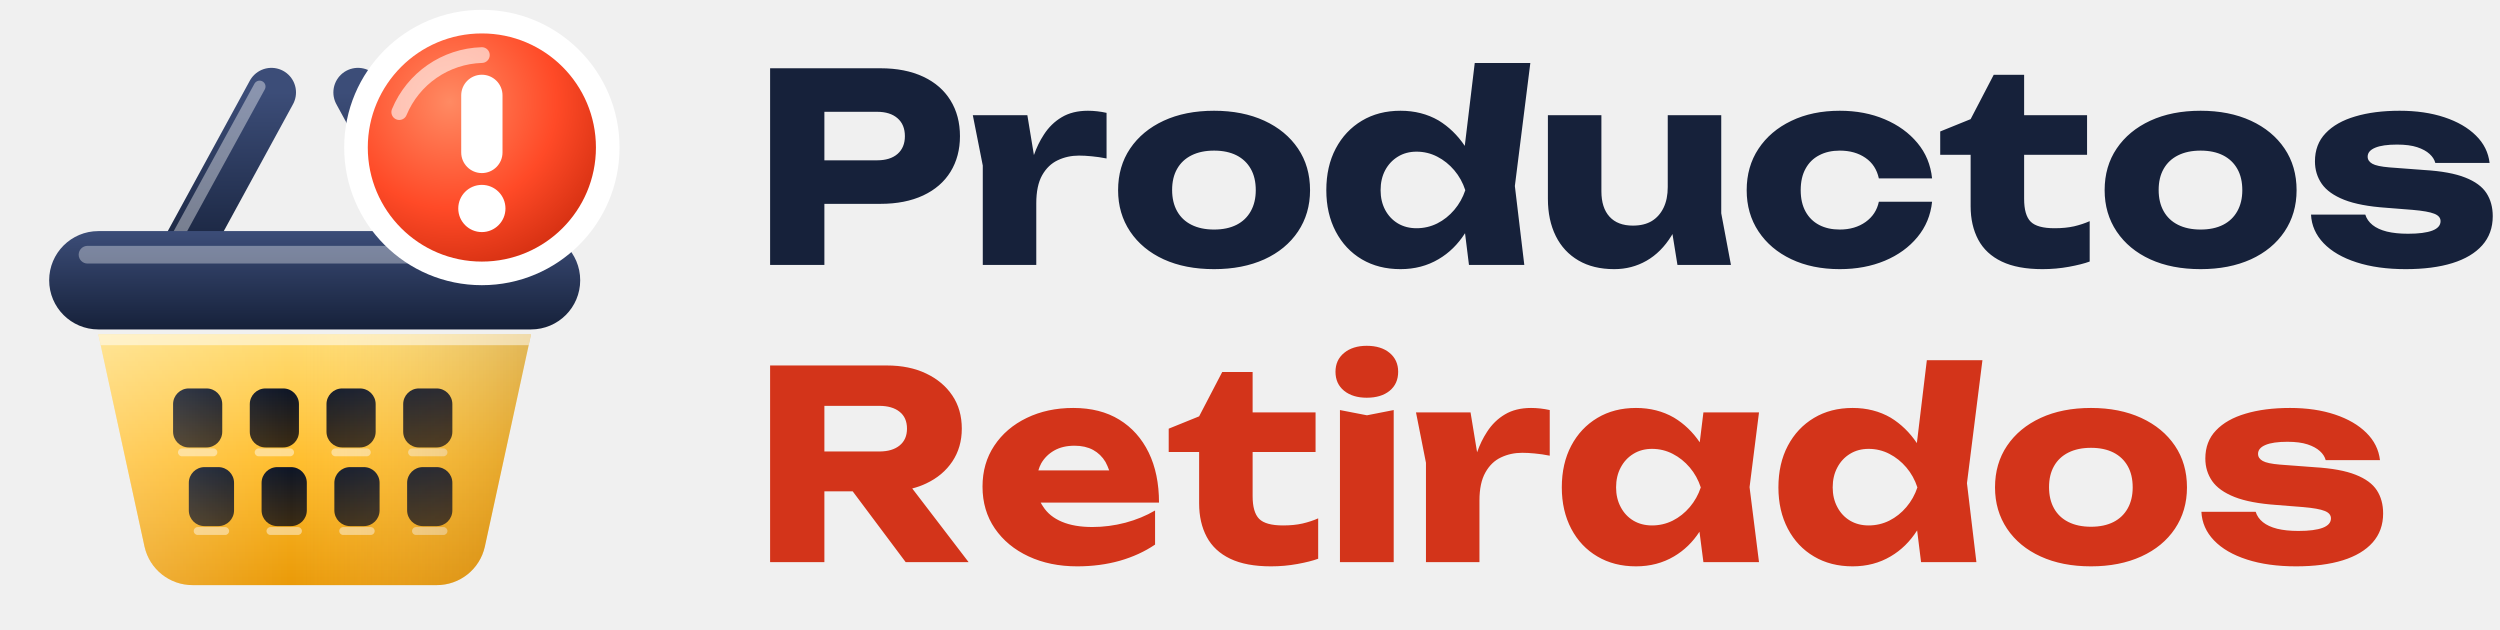
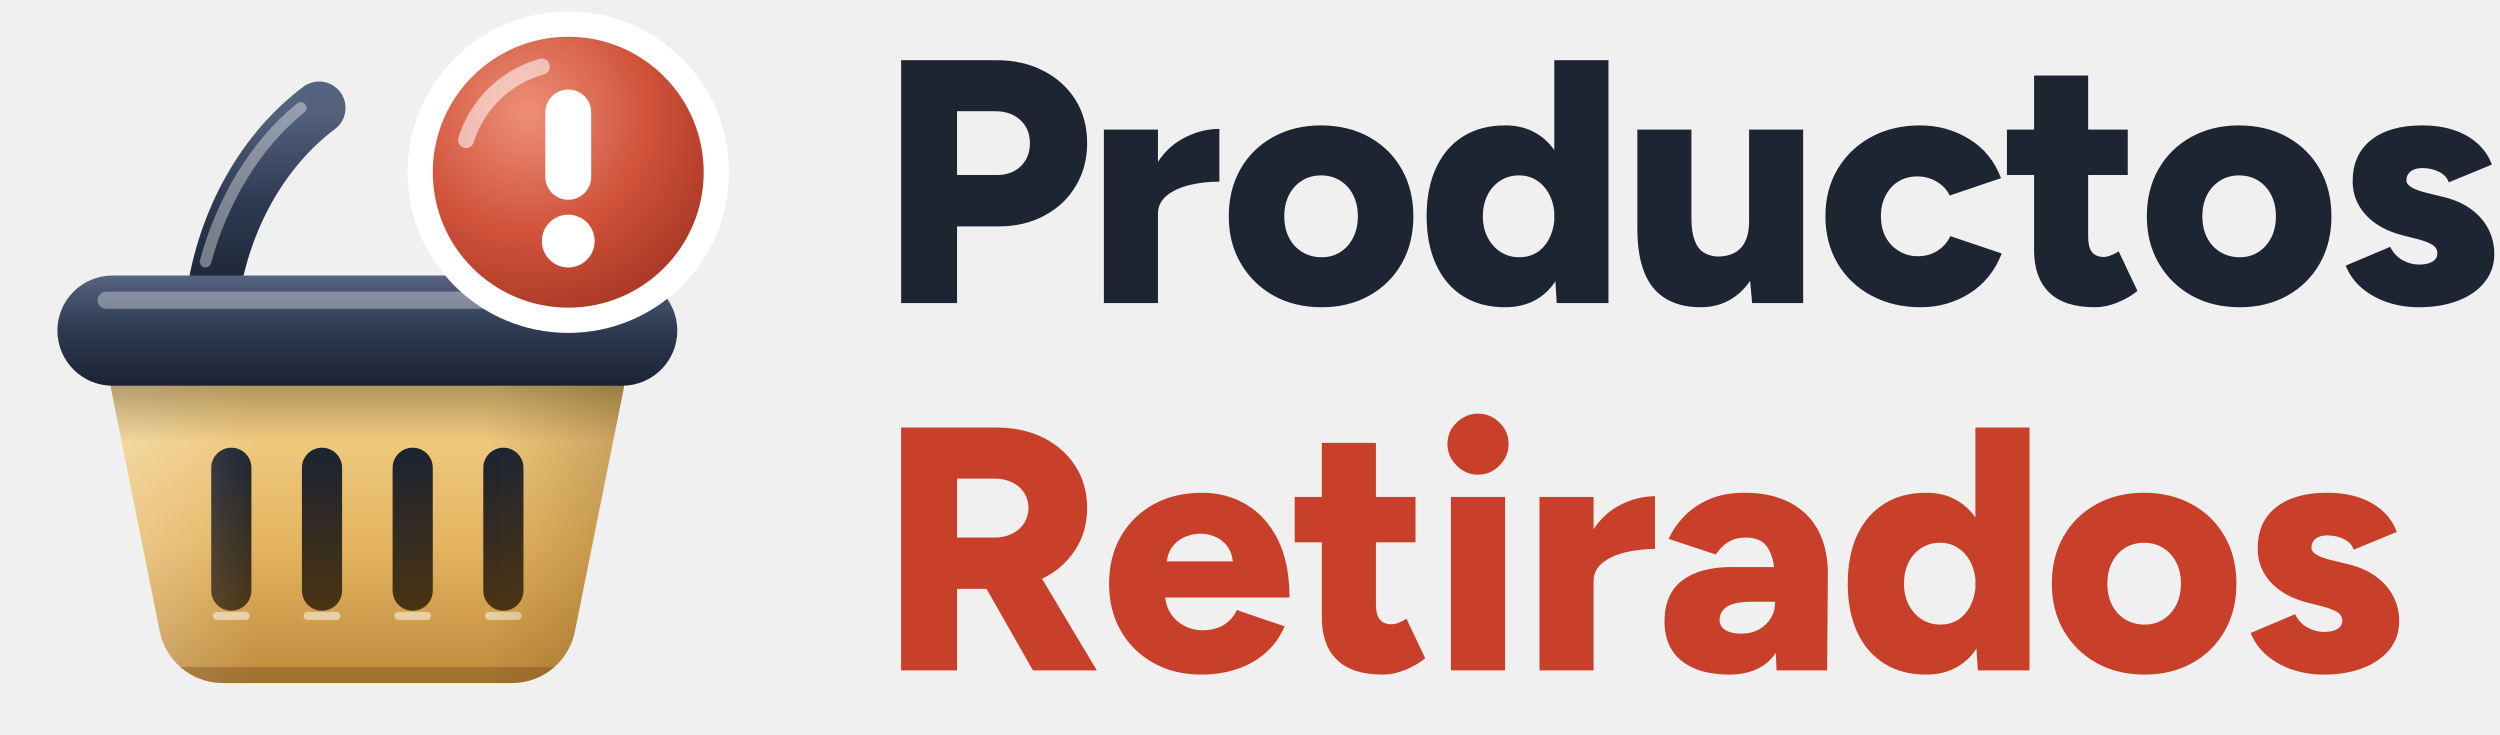
- <svg xmlns="http://www.w3.org/2000/svg" viewBox="0 0 286 72" role="img" aria-label="Productos Retirados">
+ <svg xmlns="http://www.w3.org/2000/svg" viewBox="0 0 245 72" role="img" aria-label="Productos Retirados">
  <g transform="scale(1.125)">
    <defs>
      <linearGradient id="ac" x1="0" y1="0" x2="0" y2="1">
-         <stop offset="0" stop-color="#ffdc73" />
-         <stop offset=".5" stop-color="#ffbe2e" />
-         <stop offset="1" stop-color="#ea9a08" />
+         <stop offset="0" stop-color="#f4d58f" />
+         <stop offset=".55" stop-color="#e4b45f" />
+         <stop offset="1" stop-color="#bd8a3c" />
      </linearGradient>
      <linearGradient id="al" x1="0" y1="0" x2="1" y2="0">
-         <stop offset="0" stop-color="#fff" stop-opacity=".28" />
-         <stop offset=".45" stop-color="#fff" stop-opacity="0" />
-         <stop offset="1" stop-color="#8a4a00" stop-opacity=".3" />
+         <stop offset="0" stop-color="#fff" stop-opacity=".32" />
+         <stop offset=".3" stop-color="#fff" stop-opacity="0" />
+         <stop offset=".72" stop-color="#6b4312" stop-opacity="0" />
+         <stop offset="1" stop-color="#6b4312" stop-opacity=".34" />
+       </linearGradient>
+       <linearGradient id="as" x1="0" y1="0" x2="0" y2="1">
+         <stop offset="0" stop-color="#4a2e08" stop-opacity=".42" />
+         <stop offset="1" stop-color="#4a2e08" stop-opacity="0" />
      </linearGradient>
      <linearGradient id="ab" x1="0" y1="0" x2="0" y2="1">
-         <stop offset="0" stop-color="#3c4d78" />
-         <stop offset="1" stop-color="#16213a" />
+         <stop offset="0" stop-color="#55637f" />
+         <stop offset=".5" stop-color="#2e3a52" />
+         <stop offset="1" stop-color="#1b2332" />
      </linearGradient>
-       <linearGradient id="ah" x1="0" y1="0" x2="0" y2="1">
-         <stop offset="0" stop-color="#0d1526" />
-         <stop offset="1" stop-color="#3a2a12" />
+       <linearGradient id="ar" x1="0" y1="0" x2="0" y2="1">
+         <stop offset="0" stop-color="#1b2332" />
+         <stop offset="1" stop-color="#4a3413" />
      </linearGradient>
-       <radialGradient id="aa" cx=".36" cy=".3" r=".85">
-         <stop offset="0" stop-color="#ff8a63" />
-         <stop offset=".55" stop-color="#ff4a27" />
-         <stop offset="1" stop-color="#c8280b" />
+       <radialGradient id="aa" cx=".35" cy=".28" r=".9">
+         <stop offset="0" stop-color="#ee8f77" />
+         <stop offset=".5" stop-color="#d0523a" />
+         <stop offset="1" stop-color="#9c2f1e" />
      </radialGradient>
      <clipPath id="ak">
-         <path d="M10 34h44l-4.7 21.6A5 5 0 0 1 44.4 59.5H19.6a5 5 0 0 1-4.9-3.9z" />
+         <path d="M9.5 33h45l-4.4 21.9A5.6 5.6 0 0 1 44.6 59.5H19.4a5.6 5.6 0 0 1-5.5-4.6z" />
      </clipPath>
    </defs>
-     <path d="M18 27 27.6 9.4M46 27 36.4 9.4" stroke="url(#ab)" stroke-width="5" stroke-linecap="round" fill="none" />
-     <path d="M17.2 25.6 26.4 8.8" stroke="#fff" stroke-opacity=".4" stroke-width="1.2" stroke-linecap="round" fill="none" />
-     <path d="M10 34h44l-4.7 21.6A5 5 0 0 1 44.4 59.5H19.6a5 5 0 0 1-4.9-3.9z" fill="url(#ac)" />
+     <path d="M18.5 26C19.5 19 23 13 27.8 9.4M45.5 26C44.6 21.5 43 17.6 40.8 14.2" stroke="url(#ab)" stroke-width="4.6" stroke-linecap="round" fill="none" />
+     <path d="M17.9 22.8C19.3 17.6 22.2 12.6 26.2 9.4" stroke="#fff" stroke-opacity=".38" stroke-width="1" stroke-linecap="round" fill="none" />
+     <path d="M9.5 33h45l-4.4 21.9A5.6 5.6 0 0 1 44.6 59.5H19.4a5.6 5.6 0 0 1-5.5-4.6z" fill="url(#ac)" />
    <g clip-path="url(#ak)">
-       <rect x="17.6" y="39.5" width="5" height="6" rx="1.6" fill="url(#ah)" />
-       <rect x="18.1" y="45.6" width="4" height=".8" rx=".4" fill="#fff" opacity=".45" />
-       <rect x="25.4" y="39.5" width="5" height="6" rx="1.6" fill="url(#ah)" />
-       <rect x="25.9" y="45.6" width="4" height=".8" rx=".4" fill="#fff" opacity=".45" />
-       <rect x="33.2" y="39.5" width="5" height="6" rx="1.6" fill="url(#ah)" />
-       <rect x="33.7" y="45.6" width="4" height=".8" rx=".4" fill="#fff" opacity=".45" />
-       <rect x="41" y="39.5" width="5" height="6" rx="1.6" fill="url(#ah)" />
-       <rect x="41.5" y="45.6" width="4" height=".8" rx=".4" fill="#fff" opacity=".45" />
-       <rect x="19.2" y="47.5" width="4.6" height="6" rx="1.6" fill="url(#ah)" />
-       <rect x="19.7" y="53.6" width="3.6" height=".8" rx=".4" fill="#fff" opacity=".45" />
-       <rect x="26.6" y="47.5" width="4.6" height="6" rx="1.6" fill="url(#ah)" />
-       <rect x="27.1" y="53.6" width="3.6" height=".8" rx=".4" fill="#fff" opacity=".45" />
-       <rect x="34" y="47.5" width="4.6" height="6" rx="1.6" fill="url(#ah)" />
-       <rect x="34.5" y="53.6" width="3.6" height=".8" rx=".4" fill="#fff" opacity=".45" />
-       <rect x="41.4" y="47.5" width="4.6" height="6" rx="1.6" fill="url(#ah)" />
-       <rect x="41.9" y="53.6" width="3.6" height=".8" rx=".4" fill="#fff" opacity=".45" />
-       <rect x="8" y="33" width="48" height="28" fill="url(#al)" />
-       <rect x="8" y="33.5" width="48" height="1.6" fill="#fff" opacity=".5" />
+       <rect x="18.4" y="39" width="3.5" height="14.2" rx="1.75" fill="url(#ar)" />
+       <path d="M18.9 53.65h2.5" stroke="#fff" stroke-opacity=".5" stroke-width=".7" stroke-linecap="round" />
+       <rect x="26.3" y="39" width="3.5" height="14.2" rx="1.75" fill="url(#ar)" />
+       <path d="M26.8 53.65h2.5" stroke="#fff" stroke-opacity=".5" stroke-width=".7" stroke-linecap="round" />
+       <rect x="34.2" y="39" width="3.5" height="14.2" rx="1.75" fill="url(#ar)" />
+       <path d="M34.7 53.65h2.5" stroke="#fff" stroke-opacity=".5" stroke-width=".7" stroke-linecap="round" />
+       <rect x="42.1" y="39" width="3.5" height="14.2" rx="1.75" fill="url(#ar)" />
+       <path d="M42.6 53.65h2.5" stroke="#fff" stroke-opacity=".5" stroke-width=".7" stroke-linecap="round" />
+       <rect x="8" y="33" width="48" height="27" fill="url(#al)" />
+       <rect x="8" y="33" width="48" height="5.5" fill="url(#as)" />
+       <path d="M12 58.8h40" stroke="#6b4312" stroke-opacity=".35" stroke-width="1.4" />
    </g>
-     <rect x="5" y="23.5" width="54" height="10" rx="5" fill="url(#ab)" />
-     <rect x="8" y="25" width="48" height="1.8" rx=".9" fill="#fff" opacity=".35" />
-     <circle cx="49" cy="15" r="14" fill="#fff" />
-     <circle cx="49" cy="15" r="11.6" fill="url(#aa)" />
-     <path d="M40.6 11.4a9.4 9.4 0 0 1 8.4-5.8" stroke="#fff" stroke-opacity=".6" stroke-width="1.6" stroke-linecap="round" fill="none" />
-     <rect x="46.9" y="7.6" width="4.2" height="10" rx="2.1" fill="#fff" />
-     <circle cx="49" cy="21.2" r="2.4" fill="#fff" />
+     <rect x="5" y="24" width="54" height="9.6" rx="4.8" fill="url(#ab)" />
+     <rect x="8.5" y="25.4" width="47" height="1.5" rx=".75" fill="#fff" opacity=".34" />
+     <circle cx="49.5" cy="15" r="14" fill="#fff" />
+     <circle cx="49.5" cy="15" r="11.8" fill="url(#aa)" />
+     <path d="M40.6 12.2a9.6 9.6 0 0 1 6.6-6.4" stroke="#fff" stroke-opacity=".55" stroke-width="1.4" stroke-linecap="round" fill="none" />
+     <rect x="47.5" y="7.8" width="4" height="9.6" rx="2" fill="#fff" />
+     <circle cx="49.5" cy="21" r="2.3" fill="#fff" />
  </g>
-   <g transform="translate(86 30.31)">
-     <path d="M2.1 -22.5L14.73 -22.5Q17.55 -22.5 19.61 -21.54Q21.66 -20.58 22.74 -18.82Q23.82 -17.07 23.82 -14.73L23.82 -14.73Q23.82 -12.42 22.74 -10.66Q21.66 -8.91 19.61 -7.95Q17.55 -6.99 14.73 -6.99L14.73 -6.99L8.31 -6.99L8.31 0L2.1 0L2.1 -22.5ZM8.31 -17.52L8.31 -11.97L14.34 -11.97Q15.84 -11.97 16.68 -12.7Q17.52 -13.44 17.52 -14.73L17.52 -14.73Q17.52 -16.05 16.68 -16.78Q15.84 -17.52 14.34 -17.52L14.34 -17.52L8.31 -17.52ZM26.43 -11.37L25.29 -17.13L31.53 -17.13L32.28 -12.57Q32.73 -13.86 33.42 -14.91L33.42 -14.91Q34.23 -16.17 35.46 -16.9Q36.69 -17.64 38.46 -17.64L38.46 -17.64Q38.97 -17.64 39.51 -17.58Q40.05 -17.52 40.59 -17.4L40.59 -17.4L40.59 -12.18Q39.69 -12.36 38.89 -12.43Q38.1 -12.51 37.44 -12.51L37.44 -12.51Q36.12 -12.51 35.01 -11.98Q33.9 -11.46 33.22 -10.26Q32.55 -9.06 32.55 -7.05L32.55 -7.05L32.55 0L26.43 0L26.43 -11.37ZM52.89 0.48L52.89 0.48Q49.59 0.48 47.13 -0.64Q44.67 -1.77 43.29 -3.82Q41.91 -5.88 41.91 -8.55L41.91 -8.55Q41.91 -11.28 43.29 -13.32Q44.67 -15.36 47.13 -16.5Q49.59 -17.64 52.89 -17.64L52.89 -17.64Q56.16 -17.64 58.64 -16.5Q61.11 -15.36 62.49 -13.32Q63.87 -11.28 63.87 -8.55L63.87 -8.55Q63.87 -5.88 62.49 -3.82Q61.11 -1.77 58.64 -0.64Q56.16 0.48 52.89 0.48ZM52.89 -4.05L52.89 -4.05Q54.39 -4.05 55.46 -4.59Q56.52 -5.13 57.09 -6.15Q57.66 -7.17 57.66 -8.55L57.66 -8.55Q57.66 -9.99 57.09 -10.99Q56.52 -12 55.46 -12.54Q54.39 -13.08 52.89 -13.08L52.89 -13.08Q51.39 -13.08 50.31 -12.54Q49.23 -12 48.66 -10.99Q48.09 -9.99 48.09 -8.58L48.09 -8.58Q48.09 -7.17 48.66 -6.15Q49.23 -5.13 50.31 -4.59Q51.39 -4.05 52.89 -4.05ZM88.38 0L82.05 0L81.6 -3.63Q80.37 -1.71 78.57 -0.66L78.57 -0.66Q76.65 0.48 74.22 0.48L74.22 0.48Q71.7 0.48 69.8 -0.64Q67.89 -1.77 66.81 -3.82Q65.73 -5.88 65.73 -8.55L65.73 -8.55Q65.73 -11.28 66.81 -13.32Q67.89 -15.36 69.8 -16.5Q71.7 -17.64 74.22 -17.64L74.22 -17.64Q76.65 -17.64 78.57 -16.53L78.57 -16.53Q80.34 -15.45 81.57 -13.62L81.57 -13.62L82.71 -23.1L89.07 -23.1L87.3 -9.03L88.38 0ZM71.94 -8.55L71.94 -8.55Q71.94 -7.29 72.46 -6.3Q72.99 -5.31 73.92 -4.75Q74.85 -4.2 76.05 -4.2L76.05 -4.2Q77.31 -4.2 78.42 -4.75Q79.53 -5.31 80.37 -6.3Q81.21 -7.29 81.63 -8.55L81.63 -8.55Q81.21 -9.84 80.37 -10.83Q79.53 -11.82 78.42 -12.39Q77.31 -12.96 76.05 -12.96L76.05 -12.96Q74.85 -12.96 73.92 -12.39Q72.99 -11.82 72.46 -10.83Q71.94 -9.84 71.94 -8.55ZM98.67 0.48L98.67 0.48Q96.27 0.48 94.58 -0.51Q92.88 -1.5 91.98 -3.31Q91.08 -5.13 91.08 -7.56L91.08 -7.56L91.08 -17.13L97.2 -17.13L97.2 -8.43Q97.2 -6.54 98.13 -5.52Q99.06 -4.5 100.8 -4.5L100.8 -4.5Q102.09 -4.5 102.96 -5.02Q103.83 -5.55 104.31 -6.54Q104.79 -7.53 104.79 -8.91L104.79 -8.91L104.79 -17.13L110.91 -17.13L110.91 -5.91L112.02 0L105.9 0L105.33 -3.54Q105.27 -3.42 105.21 -3.33L105.21 -3.33Q104.04 -1.44 102.36 -0.48Q100.68 0.48 98.67 0.48ZM128.94 -7.23L135.03 -7.23Q134.79 -4.92 133.35 -3.18Q131.91 -1.44 129.62 -0.48Q127.32 0.48 124.47 0.48L124.47 0.48Q121.32 0.48 118.92 -0.66Q116.52 -1.8 115.17 -3.84Q113.82 -5.88 113.82 -8.55L113.82 -8.55Q113.82 -11.25 115.17 -13.29Q116.52 -15.33 118.92 -16.48Q121.32 -17.64 124.47 -17.64L124.47 -17.64Q127.32 -17.64 129.62 -16.66Q131.91 -15.69 133.35 -13.96Q134.79 -12.24 135.03 -9.9L135.03 -9.9L128.94 -9.9Q128.61 -11.43 127.41 -12.25Q126.21 -13.08 124.47 -13.08L124.47 -13.08Q123.12 -13.08 122.12 -12.55Q121.11 -12.03 120.56 -11.02Q120 -10.02 120 -8.55L120 -8.55Q120 -7.11 120.56 -6.1Q121.11 -5.1 122.12 -4.57Q123.12 -4.05 124.47 -4.05L124.47 -4.05Q126.21 -4.05 127.43 -4.92Q128.64 -5.79 128.94 -7.23L128.94 -7.23ZM139.44 -12.6L135.96 -12.6L135.96 -15.27L139.44 -16.68L142.08 -21.75L145.56 -21.75L145.56 -17.13L152.76 -17.13L152.76 -12.6L145.56 -12.6L145.56 -7.56Q145.56 -5.7 146.31 -4.95Q147.06 -4.2 149.04 -4.2L149.04 -4.2Q150.3 -4.2 151.28 -4.42Q152.25 -4.65 153.06 -5.01L153.06 -5.01L153.06 -0.39Q152.16 -0.06 150.69 0.21Q149.22 0.48 147.66 0.48L147.66 0.48Q144.81 0.48 143 -0.39Q141.18 -1.26 140.31 -2.89Q139.44 -4.53 139.44 -6.72L139.44 -6.72L139.44 -12.6ZM165.75 0.48L165.75 0.48Q162.45 0.48 159.99 -0.64Q157.53 -1.77 156.15 -3.82Q154.77 -5.88 154.77 -8.55L154.77 -8.55Q154.77 -11.28 156.15 -13.32Q157.53 -15.36 159.99 -16.5Q162.45 -17.64 165.75 -17.64L165.75 -17.64Q169.02 -17.64 171.5 -16.5Q173.97 -15.36 175.35 -13.32Q176.73 -11.28 176.73 -8.55L176.73 -8.55Q176.73 -5.88 175.35 -3.82Q173.97 -1.77 171.5 -0.64Q169.02 0.48 165.75 0.48ZM165.75 -4.05L165.75 -4.05Q167.25 -4.05 168.32 -4.59Q169.38 -5.13 169.95 -6.15Q170.52 -7.17 170.52 -8.55L170.52 -8.55Q170.52 -9.99 169.95 -10.99Q169.38 -12 168.32 -12.54Q167.25 -13.08 165.75 -13.08L165.75 -13.08Q164.25 -13.08 163.17 -12.54Q162.09 -12 161.52 -10.99Q160.95 -9.99 160.95 -8.58L160.95 -8.58Q160.95 -7.17 161.52 -6.15Q162.09 -5.13 163.17 -4.59Q164.25 -4.05 165.75 -4.05ZM199.17 -5.58L199.17 -5.58Q199.17 -3.6 197.97 -2.25Q196.77 -0.9 194.55 -0.21Q192.33 0.48 189.21 0.48L189.21 0.48Q186 0.48 183.59 -0.3Q181.17 -1.08 179.82 -2.49Q178.47 -3.9 178.38 -5.76L178.38 -5.76L184.59 -5.76Q184.8 -5.07 185.42 -4.57Q186.03 -4.08 187.05 -3.82Q188.07 -3.57 189.48 -3.57L189.48 -3.57Q191.31 -3.57 192.26 -3.93Q193.2 -4.29 193.2 -5.01L193.2 -5.01Q193.2 -5.58 192.48 -5.86Q191.76 -6.15 190.02 -6.3L190.02 -6.3L186.99 -6.54Q183.96 -6.75 182.18 -7.45Q180.39 -8.16 179.61 -9.28Q178.83 -10.41 178.83 -11.85L178.83 -11.85Q178.83 -13.8 180.05 -15.07Q181.26 -16.35 183.44 -16.99Q185.61 -17.64 188.52 -17.64L188.52 -17.64Q191.4 -17.64 193.65 -16.89Q195.9 -16.14 197.25 -14.8Q198.6 -13.47 198.81 -11.67L198.81 -11.67L192.6 -11.67Q192.45 -12.24 191.94 -12.7Q191.43 -13.17 190.53 -13.47Q189.63 -13.77 188.22 -13.77L188.22 -13.77Q186.57 -13.77 185.72 -13.41Q184.86 -13.05 184.86 -12.39L184.86 -12.39Q184.86 -11.88 185.39 -11.58Q185.91 -11.28 187.35 -11.16L187.35 -11.16L191.34 -10.86Q194.31 -10.68 196.02 -10Q197.73 -9.33 198.45 -8.22Q199.17 -7.11 199.17 -5.58Z" fill="#16213a" />
-     <path d="M11.55 25.9L8.31 25.9L8.31 34L2.1 34L2.1 11.5L15.45 11.5Q18.03 11.5 19.95 12.42Q21.87 13.33 22.95 14.94Q24.03 16.54 24.03 18.73L24.03 18.73Q24.03 20.86 22.95 22.48Q21.87 24.1 19.95 25L19.95 25Q19.2 25.36 18.36 25.57L18.36 25.57L24.81 34L17.61 34L11.55 25.9ZM8.31 16.12L8.31 21.34L14.58 21.34Q16.08 21.34 16.92 20.65Q17.76 19.96 17.76 18.73L17.76 18.73Q17.76 17.47 16.92 16.8Q16.08 16.12 14.58 16.12L14.58 16.12L8.31 16.12ZM37.23 34.48L37.23 34.48Q34.11 34.48 31.67 33.34Q29.22 32.2 27.81 30.15Q26.4 28.09 26.4 25.36L26.4 25.36Q26.4 22.69 27.75 20.67Q29.1 18.64 31.46 17.5Q33.81 16.36 36.78 16.36L36.78 16.36Q39.87 16.36 42.05 17.7Q44.22 19.03 45.41 21.46Q46.59 23.89 46.59 27.19L46.59 27.19L33.06 27.19Q33.18 27.43 33.33 27.64L33.33 27.64Q34.05 28.78 35.48 29.38Q36.9 29.98 38.97 29.98L38.97 29.98Q40.86 29.98 42.74 29.49Q44.61 28.99 46.14 28.09L46.14 28.09L46.14 31.99Q44.37 33.19 42.11 33.84Q39.84 34.48 37.23 34.48ZM32.79 23.5L32.79 23.5L40.89 23.5Q40.71 22.99 40.47 22.54L40.47 22.54Q39.93 21.64 39.05 21.16Q38.16 20.68 36.93 20.68L36.93 20.68Q35.58 20.68 34.62 21.22Q33.66 21.76 33.12 22.69L33.12 22.69Q32.91 23.08 32.79 23.5ZM51.18 21.4L47.7 21.4L47.7 18.73L51.18 17.32L53.82 12.25L57.3 12.25L57.3 16.87L64.5 16.87L64.5 21.4L57.3 21.4L57.3 26.44Q57.3 28.3 58.05 29.05Q58.8 29.8 60.78 29.8L60.78 29.8Q62.04 29.8 63.01 29.58Q63.99 29.35 64.8 28.99L64.8 28.99L64.8 33.61Q63.9 33.94 62.43 34.21Q60.96 34.48 59.4 34.48L59.4 34.48Q56.55 34.48 54.74 33.61Q52.92 32.74 52.05 31.11Q51.18 29.47 51.18 27.28L51.18 27.28L51.18 21.4ZM67.29 34L67.29 16.6L70.38 17.2L73.44 16.6L73.44 34L67.29 34ZM70.35 15.19L70.35 15.19Q68.76 15.19 67.77 14.4Q66.78 13.6 66.78 12.22L66.78 12.22Q66.78 10.87 67.77 10.06Q68.76 9.25 70.35 9.25L70.35 9.25Q72 9.25 72.97 10.06Q73.95 10.87 73.95 12.22L73.95 12.22Q73.95 13.6 72.97 14.4Q72 15.19 70.35 15.19ZM77.13 22.63L75.99 16.87L82.23 16.87L82.98 21.43Q83.43 20.14 84.12 19.09L84.12 19.09Q84.93 17.83 86.16 17.1Q87.39 16.36 89.16 16.36L89.16 16.36Q89.67 16.36 90.21 16.42Q90.75 16.48 91.29 16.6L91.29 16.6L91.29 21.82Q90.39 21.64 89.6 21.57Q88.8 21.49 88.14 21.49L88.14 21.49Q86.82 21.49 85.71 22.02Q84.6 22.54 83.93 23.74Q83.25 24.94 83.25 26.95L83.25 26.95L83.25 34L77.13 34L77.13 22.63ZM115.23 34L108.87 34L108.42 30.52Q107.25 32.32 105.51 33.34L105.51 33.34Q103.59 34.48 101.16 34.48L101.16 34.48Q98.64 34.48 96.74 33.35Q94.83 32.23 93.75 30.18Q92.67 28.12 92.67 25.45L92.67 25.45Q92.67 22.72 93.75 20.68Q94.83 18.64 96.74 17.5Q98.64 16.36 101.16 16.36L101.16 16.36Q103.59 16.36 105.51 17.47L105.51 17.47Q107.25 18.52 108.45 20.29L108.45 20.29L108.87 16.87L115.23 16.87L114.15 25.42L115.23 34ZM98.88 25.45L98.88 25.45Q98.88 26.71 99.41 27.7Q99.93 28.69 100.86 29.25Q101.79 29.8 102.99 29.8L102.99 29.8Q104.25 29.8 105.36 29.25Q106.47 28.69 107.31 27.7Q108.15 26.71 108.57 25.45L108.57 25.45Q108.15 24.16 107.31 23.17Q106.47 22.18 105.36 21.61Q104.25 21.04 102.99 21.04L102.99 21.04Q101.79 21.04 100.86 21.61Q99.93 22.18 99.41 23.17Q98.88 24.16 98.88 25.45ZM140.1 34L133.77 34L133.32 30.37Q132.09 32.29 130.29 33.34L130.29 33.34Q128.37 34.48 125.94 34.48L125.94 34.48Q123.42 34.48 121.52 33.35Q119.61 32.23 118.53 30.18Q117.45 28.12 117.45 25.45L117.45 25.45Q117.45 22.72 118.53 20.68Q119.61 18.64 121.52 17.5Q123.42 16.36 125.94 16.36L125.94 16.36Q128.37 16.36 130.29 17.47L130.29 17.47Q132.06 18.55 133.29 20.38L133.29 20.38L134.43 10.9L140.79 10.9L139.02 24.97L140.1 34ZM123.66 25.45L123.66 25.45Q123.66 26.71 124.19 27.7Q124.71 28.69 125.64 29.25Q126.57 29.8 127.77 29.8L127.77 29.8Q129.03 29.8 130.14 29.25Q131.25 28.69 132.09 27.7Q132.93 26.71 133.35 25.45L133.35 25.45Q132.93 24.16 132.09 23.17Q131.25 22.18 130.14 21.61Q129.03 21.04 127.77 21.04L127.77 21.04Q126.57 21.04 125.64 21.61Q124.71 22.18 124.19 23.17Q123.66 24.16 123.66 25.45ZM153.21 34.48L153.21 34.48Q149.91 34.48 147.45 33.35Q144.99 32.23 143.61 30.18Q142.23 28.12 142.23 25.45L142.23 25.45Q142.23 22.72 143.61 20.68Q144.99 18.64 147.45 17.5Q149.91 16.36 153.21 16.36L153.21 16.36Q156.48 16.36 158.96 17.5Q161.43 18.64 162.81 20.68Q164.19 22.72 164.19 25.45L164.19 25.45Q164.19 28.12 162.81 30.18Q161.43 32.23 158.96 33.35Q156.48 34.48 153.21 34.48ZM153.21 29.95L153.21 29.95Q154.71 29.95 155.78 29.41Q156.84 28.87 157.41 27.85Q157.98 26.83 157.98 25.45L157.98 25.45Q157.98 24.01 157.41 23.01Q156.84 22 155.78 21.46Q154.71 20.92 153.21 20.92L153.21 20.92Q151.71 20.92 150.63 21.46Q149.55 22 148.98 23.01Q148.41 24.01 148.41 25.42L148.41 25.42Q148.41 26.83 148.98 27.85Q149.55 28.87 150.63 29.41Q151.71 29.95 153.21 29.95ZM186.63 28.42L186.63 28.42Q186.63 30.4 185.43 31.75Q184.23 33.1 182.01 33.79Q179.79 34.48 176.67 34.48L176.67 34.48Q173.46 34.48 171.05 33.7Q168.63 32.92 167.28 31.51Q165.93 30.1 165.84 28.24L165.84 28.24L172.05 28.24Q172.26 28.93 172.88 29.43Q173.49 29.92 174.51 30.18Q175.53 30.43 176.94 30.43L176.94 30.43Q178.77 30.43 179.72 30.07Q180.66 29.71 180.66 28.99L180.66 28.99Q180.66 28.42 179.94 28.14Q179.22 27.85 177.48 27.7L177.48 27.7L174.45 27.46Q171.42 27.25 169.64 26.55Q167.85 25.84 167.07 24.72Q166.29 23.59 166.29 22.15L166.29 22.15Q166.29 20.2 167.51 18.93Q168.72 17.65 170.9 17.01Q173.07 16.36 175.98 16.36L175.98 16.36Q178.86 16.36 181.11 17.11Q183.36 17.86 184.71 19.2Q186.06 20.53 186.27 22.33L186.27 22.33L180.06 22.33Q179.91 21.76 179.4 21.3Q178.89 20.83 177.99 20.53Q177.09 20.23 175.68 20.23L175.68 20.23Q174.03 20.23 173.18 20.59Q172.32 20.95 172.32 21.61L172.32 21.61Q172.32 22.12 172.85 22.42Q173.37 22.72 174.81 22.84L174.81 22.84L178.8 23.14Q181.77 23.32 183.48 24Q185.19 24.67 185.91 25.78Q186.63 26.89 186.63 28.42Z" fill="#d3341a" />
+   <g transform="translate(86 29.7)">
+     <path d="M7.79 0L2.31 0L2.31 -23.8L11.66 -23.8Q14.25 -23.8 16.25 -22.76Q18.26 -21.73 19.4 -19.91Q20.54 -18.09 20.54 -15.67L20.54 -15.67Q20.54 -13.33 19.43 -11.48Q18.33 -9.62 16.35 -8.57Q14.38 -7.51 11.83 -7.51L11.83 -7.51L7.79 -7.51L7.79 0ZM7.79 -18.8L7.79 -12.55L11.7 -12.55Q13.16 -12.55 14.04 -13.41Q14.93 -14.28 14.93 -15.67L14.93 -15.67Q14.93 -17.07 13.99 -17.94Q13.06 -18.8 11.53 -18.8L11.53 -18.8L7.79 -18.8ZM27.48 0L22.18 0L22.18 -17L27.48 -17L27.48 -13.84Q28.53 -15.44 30.17 -16.25Q31.8 -17.07 33.5 -17.07L33.5 -17.07L33.5 -11.9Q31.93 -11.9 30.56 -11.56Q29.18 -11.22 28.33 -10.52Q27.48 -9.83 27.48 -8.74L27.48 -8.74L27.48 0ZM43.54 0.41L43.54 0.41Q40.85 0.41 38.81 -0.73Q36.77 -1.87 35.6 -3.88Q34.42 -5.88 34.42 -8.5L34.42 -8.5Q34.42 -11.12 35.56 -13.12Q36.7 -15.13 38.76 -16.27Q40.82 -17.41 43.43 -17.41L43.43 -17.41Q46.12 -17.41 48.18 -16.27Q50.23 -15.13 51.37 -13.12Q52.51 -11.12 52.51 -8.5L52.51 -8.5Q52.51 -5.88 51.37 -3.88Q50.23 -1.87 48.19 -0.73Q46.15 0.41 43.54 0.41ZM43.54 -4.49L43.54 -4.49Q44.56 -4.49 45.36 -5Q46.15 -5.51 46.61 -6.41Q47.07 -7.31 47.07 -8.5L47.07 -8.5Q47.07 -9.69 46.61 -10.59Q46.15 -11.49 45.34 -12Q44.52 -12.51 43.47 -12.51L43.47 -12.51Q42.41 -12.51 41.6 -12Q40.78 -11.49 40.32 -10.59Q39.86 -9.69 39.86 -8.5L39.86 -8.5Q39.86 -7.31 40.32 -6.41Q40.78 -5.51 41.62 -5Q42.45 -4.49 43.54 -4.49ZM61.5 0.41L61.5 0.41Q59.12 0.41 57.4 -0.66Q55.68 -1.73 54.75 -3.74Q53.81 -5.75 53.81 -8.5L53.81 -8.5Q53.81 -11.29 54.75 -13.28Q55.68 -15.27 57.4 -16.34Q59.12 -17.41 61.5 -17.41L61.5 -17.41Q63.09 -17.41 64.3 -16.78Q65.51 -16.15 66.32 -14.99L66.32 -14.99L66.32 -23.8L71.63 -23.8L71.63 0L66.56 0L66.43 -2.14Q65.64 -0.92 64.39 -0.25Q63.13 0.41 61.5 0.41ZM62.89 -4.49L62.89 -4.49Q63.84 -4.49 64.57 -4.93Q65.3 -5.37 65.76 -6.2Q66.22 -7.04 66.32 -8.06L66.32 -8.06L66.32 -8.94Q66.22 -9.96 65.76 -10.78Q65.3 -11.59 64.56 -12.05Q63.81 -12.51 62.86 -12.51L62.86 -12.51Q61.84 -12.51 61.04 -12Q60.24 -11.49 59.78 -10.59Q59.32 -9.69 59.32 -8.5L59.32 -8.5Q59.32 -7.31 59.8 -6.41Q60.27 -5.51 61.07 -5Q61.87 -4.49 62.89 -4.49ZM80.68 0.41L80.68 0.41Q78.64 0.41 77.25 -0.43Q75.85 -1.26 75.16 -2.96Q74.46 -4.66 74.46 -7.31L74.46 -7.31L74.46 -17L79.76 -17L79.76 -8.3Q79.76 -6.97 80.07 -6.15Q80.37 -5.34 80.95 -4.96Q81.53 -4.59 82.31 -4.56L82.31 -4.56Q83.84 -4.56 84.62 -5.42Q85.41 -6.29 85.41 -8.02L85.41 -8.02L85.41 -17L90.71 -17L90.71 0L85.71 0L85.51 -2.18Q84.69 -0.95 83.45 -0.27Q82.21 0.41 80.68 0.41ZM102.24 0.41L102.24 0.41Q99.52 0.41 97.4 -0.73Q95.27 -1.87 94.08 -3.89Q92.89 -5.92 92.89 -8.5L92.89 -8.5Q92.89 -11.12 94.08 -13.12Q95.27 -15.13 97.37 -16.27Q99.46 -17.41 102.18 -17.41L102.18 -17.41Q104.79 -17.41 106.97 -16.08Q109.15 -14.76 110.1 -12.24L110.1 -12.24L105.07 -10.54Q104.69 -11.36 103.83 -11.88Q102.96 -12.41 101.9 -12.41L101.9 -12.41Q100.85 -12.41 100.05 -11.92Q99.25 -11.42 98.79 -10.54Q98.33 -9.66 98.33 -8.5L98.33 -8.5Q98.33 -7.34 98.79 -6.48Q99.25 -5.61 100.09 -5.1Q100.92 -4.59 101.97 -4.59L101.97 -4.59Q103.03 -4.59 103.88 -5.13Q104.73 -5.68 105.13 -6.56L105.13 -6.56L110.17 -4.86Q109.18 -2.31 107.02 -0.95Q104.86 0.41 102.24 0.41ZM119.32 0.41L119.32 0.41Q116.29 0.41 114.82 -1.04Q113.34 -2.48 113.34 -5.17L113.34 -5.17L113.34 -12.55L110.68 -12.55L110.68 -17L113.34 -17L113.34 -22.3L118.64 -22.3L118.64 -17L122.52 -17L122.52 -12.55L118.64 -12.55L118.64 -6.49Q118.64 -5.47 119.01 -5Q119.39 -4.52 120.17 -4.52L120.17 -4.52Q120.48 -4.52 120.88 -4.68Q121.29 -4.83 121.63 -5.07L121.63 -5.07L123.47 -1.19Q122.65 -0.51 121.51 -0.05Q120.37 0.41 119.32 0.41ZM133.51 0.41L133.51 0.41Q130.82 0.41 128.78 -0.73Q126.74 -1.87 125.57 -3.88Q124.39 -5.88 124.39 -8.5L124.39 -8.5Q124.39 -11.12 125.53 -13.12Q126.67 -15.13 128.73 -16.27Q130.79 -17.41 133.4 -17.41L133.4 -17.41Q136.09 -17.41 138.15 -16.27Q140.2 -15.13 141.34 -13.12Q142.48 -11.12 142.48 -8.5L142.48 -8.5Q142.48 -5.88 141.34 -3.88Q140.2 -1.87 138.16 -0.73Q136.12 0.41 133.51 0.41ZM133.51 -4.49L133.51 -4.49Q134.53 -4.49 135.32 -5Q136.12 -5.51 136.58 -6.41Q137.04 -7.31 137.04 -8.5L137.04 -8.5Q137.04 -9.69 136.58 -10.59Q136.12 -11.49 135.31 -12Q134.49 -12.51 133.44 -12.51L133.44 -12.51Q132.38 -12.51 131.57 -12Q130.75 -11.49 130.29 -10.59Q129.83 -9.69 129.83 -8.5L129.83 -8.5Q129.83 -7.31 130.29 -6.41Q130.75 -5.51 131.59 -5Q132.42 -4.49 133.51 -4.49ZM151.06 0.41L151.06 0.41Q149.39 0.41 147.95 -0.08Q146.5 -0.58 145.45 -1.48Q144.39 -2.38 143.88 -3.67L143.88 -3.67L148.24 -5.51Q148.68 -4.62 149.46 -4.2Q150.24 -3.77 151.06 -3.77L151.06 -3.77Q151.91 -3.77 152.38 -4.06Q152.86 -4.35 152.86 -4.86L152.86 -4.86Q152.86 -5.41 152.37 -5.71Q151.87 -6.02 150.96 -6.26L150.96 -6.26L149.49 -6.63Q147.11 -7.24 145.84 -8.65Q144.56 -10.06 144.56 -11.93L144.56 -11.93Q144.56 -14.55 146.37 -15.98Q148.17 -17.41 151.36 -17.41L151.36 -17.41Q153.17 -17.41 154.54 -16.93Q155.92 -16.46 156.85 -15.59Q157.79 -14.72 158.2 -13.57L158.2 -13.57L153.98 -11.83Q153.74 -12.51 153.01 -12.87Q152.28 -13.23 151.4 -13.23L151.4 -13.23Q150.65 -13.23 150.24 -12.9Q149.83 -12.58 149.83 -12.04L149.83 -12.04Q149.83 -11.63 150.33 -11.34Q150.82 -11.05 151.77 -10.81L151.77 -10.81L153.57 -10.37Q155.17 -9.96 156.26 -9.13Q157.35 -8.3 157.89 -7.19Q158.44 -6.09 158.44 -4.83L158.44 -4.83Q158.44 -3.23 157.5 -2.06Q156.57 -0.88 154.9 -0.24Q153.23 0.41 151.06 0.41Z" fill="#1d2533" />
+     <path d="M7.79 36L2.31 36L2.31 12.2L11.66 12.2Q14.25 12.2 16.25 13.2Q18.26 14.21 19.4 15.99Q20.54 17.78 20.54 20.09L20.54 20.09Q20.54 22.43 19.33 24.25Q18.12 26.07 16.12 27.02L16.12 27.02L21.49 36L15.23 36L10.68 28.01L7.79 28.01L7.79 36ZM7.79 17.2L7.79 22.98L11.49 22.98Q12.44 22.98 13.19 22.6Q13.94 22.23 14.37 21.57Q14.79 20.9 14.79 20.09L14.79 20.09Q14.79 18.83 13.86 18.01Q12.92 17.2 11.39 17.2L11.39 17.2L7.79 17.2ZM31.73 36.41L31.73 36.41Q29.08 36.41 27.04 35.27Q25 34.13 23.84 32.12Q22.69 30.12 22.69 27.5L22.69 27.5Q22.69 24.85 23.86 22.84Q25.03 20.84 27.07 19.71Q29.11 18.59 31.8 18.59L31.8 18.59Q34.21 18.59 36.15 19.75Q38.09 20.9 39.23 23.18Q40.37 25.46 40.37 28.86L40.37 28.86L28.19 28.86Q28.36 30.32 29.4 31.19Q30.44 32.06 31.87 32.06L31.87 32.06Q33.12 32.06 33.99 31.5Q34.86 30.93 35.2 30.08L35.2 30.08L39.89 31.68Q39.21 33.28 37.97 34.33Q36.73 35.39 35.13 35.9Q33.53 36.41 31.73 36.41ZM28.33 25.32L28.33 25.32L34.82 25.32Q34.69 24.3 34.18 23.71Q33.67 23.11 32.99 22.86Q32.31 22.6 31.63 22.6L31.63 22.6Q30.98 22.6 30.27 22.86Q29.55 23.11 29.03 23.71Q28.5 24.3 28.33 25.32ZM49.52 36.41L49.52 36.41Q46.49 36.41 45.02 34.96Q43.54 33.52 43.54 30.83L43.54 30.83L43.54 23.45L40.88 23.45L40.88 19L43.54 19L43.54 13.7L48.84 13.7L48.84 19L52.72 19L52.72 23.45L48.84 23.45L48.84 29.51Q48.84 30.53 49.21 31Q49.59 31.48 50.37 31.48L50.37 31.48Q50.68 31.48 51.08 31.33Q51.49 31.17 51.83 30.93L51.83 30.93L53.67 34.81Q52.85 35.49 51.71 35.95Q50.57 36.41 49.52 36.41ZM61.5 36L56.19 36L56.19 19L61.5 19L61.5 36ZM58.84 16.82L58.84 16.82Q57.65 16.82 56.75 15.92Q55.85 15.02 55.85 13.83L55.85 13.83Q55.85 12.57 56.75 11.71Q57.65 10.84 58.84 10.84L58.84 10.84Q60.07 10.84 60.95 11.71Q61.84 12.57 61.84 13.83L61.84 13.83Q61.84 15.02 60.95 15.92Q60.07 16.82 58.84 16.82ZM70.17 36L64.87 36L64.87 19L70.17 19L70.17 22.16Q71.23 20.56 72.86 19.75Q74.49 18.93 76.19 18.93L76.19 18.93L76.19 24.1Q74.63 24.1 73.25 24.44Q71.87 24.78 71.02 25.48Q70.17 26.17 70.17 27.26L70.17 27.26L70.17 36ZM83.48 36.41L83.48 36.41Q80.45 36.41 78.78 35.05Q77.12 33.69 77.12 31.21L77.12 31.21Q77.12 28.52 78.85 27.19Q80.59 25.87 83.71 25.87L83.71 25.87L87.86 25.87Q87.69 24.51 87.06 23.74Q86.43 22.98 85.04 22.98L85.04 22.98Q84.09 22.98 83.37 23.42Q82.66 23.86 82.15 24.64L82.15 24.64L77.53 23.11Q78.1 21.86 79.11 20.84Q80.11 19.82 81.57 19.2Q83.03 18.59 84.97 18.59L84.97 18.59Q87.62 18.59 89.46 19.58Q91.3 20.56 92.21 22.33Q93.13 24.1 93.13 26.51L93.13 26.51L93.06 36L88.1 36L88.03 34.27Q87.35 35.32 86.2 35.86Q85.04 36.41 83.48 36.41ZM84.63 32.4L84.63 32.4Q85.62 32.4 86.37 31.99Q87.11 31.58 87.54 30.88Q87.96 30.19 87.96 29.37L87.96 29.37L87.96 29.27L85.72 29.27Q84.02 29.27 83.27 29.74Q82.52 30.22 82.52 31.07L82.52 31.07Q82.52 31.68 83.09 32.04Q83.65 32.4 84.63 32.4ZM102.76 36.41L102.76 36.41Q100.38 36.41 98.67 35.34Q96.95 34.27 96.01 32.26Q95.08 30.25 95.08 27.5L95.08 27.5Q95.08 24.71 96.01 22.72Q96.95 20.73 98.67 19.66Q100.38 18.59 102.76 18.59L102.76 18.59Q104.36 18.59 105.57 19.22Q106.77 19.85 107.59 21.01L107.59 21.01L107.59 12.2L112.89 12.2L112.89 36L107.83 36L107.69 33.86Q106.91 35.08 105.65 35.74Q104.39 36.41 102.76 36.41ZM104.16 31.51L104.16 31.51Q105.11 31.51 105.84 31.07Q106.57 30.63 107.03 29.8Q107.49 28.96 107.59 27.94L107.59 27.94L107.59 27.06Q107.49 26.04 107.03 25.22Q106.57 24.41 105.82 23.95Q105.07 23.49 104.12 23.49L104.12 23.49Q103.1 23.49 102.3 24Q101.5 24.51 101.04 25.41Q100.59 26.31 100.59 27.5L100.59 27.5Q100.59 28.69 101.06 29.59Q101.54 30.49 102.34 31Q103.14 31.51 104.16 31.51ZM124.19 36.41L124.19 36.41Q121.5 36.41 119.46 35.27Q117.42 34.13 116.25 32.12Q115.08 30.12 115.08 27.5L115.08 27.5Q115.08 24.88 116.22 22.88Q117.36 20.87 119.41 19.73Q121.47 18.59 124.09 18.59L124.09 18.59Q126.77 18.59 128.83 19.73Q130.89 20.87 132.03 22.88Q133.17 24.88 133.17 27.5L133.17 27.5Q133.17 30.12 132.03 32.12Q130.89 34.13 128.85 35.27Q126.81 36.41 124.19 36.41ZM124.19 31.51L124.19 31.51Q125.21 31.51 126.01 31Q126.81 30.49 127.27 29.59Q127.73 28.69 127.73 27.5L127.73 27.5Q127.73 26.31 127.27 25.41Q126.81 24.51 125.99 24Q125.18 23.49 124.12 23.49L124.12 23.49Q123.07 23.49 122.25 24Q121.44 24.51 120.98 25.41Q120.52 26.31 120.52 27.5L120.52 27.5Q120.52 28.69 120.98 29.59Q121.44 30.49 122.27 31Q123.1 31.51 124.19 31.51ZM141.74 36.41L141.74 36.41Q140.08 36.41 138.63 35.92Q137.19 35.42 136.13 34.52Q135.08 33.62 134.57 32.33L134.57 32.33L138.92 30.49Q139.36 31.38 140.14 31.8Q140.93 32.23 141.74 32.23L141.74 32.23Q142.59 32.23 143.07 31.94Q143.54 31.65 143.54 31.14L143.54 31.14Q143.54 30.59 143.05 30.29Q142.56 29.98 141.64 29.74L141.64 29.74L140.18 29.37Q137.8 28.76 136.52 27.35Q135.25 25.94 135.25 24.07L135.25 24.07Q135.25 21.45 137.05 20.02Q138.85 18.59 142.05 18.59L142.05 18.59Q143.85 18.59 145.23 19.07Q146.6 19.54 147.54 20.41Q148.47 21.28 148.88 22.43L148.88 22.43L144.67 24.17Q144.43 23.49 143.7 23.13Q142.97 22.77 142.08 22.77L142.08 22.77Q141.33 22.77 140.93 23.1Q140.52 23.42 140.52 23.96L140.52 23.96Q140.52 24.37 141.01 24.66Q141.5 24.95 142.46 25.19L142.46 25.19L144.26 25.63Q145.86 26.04 146.94 26.87Q148.03 27.7 148.58 28.81Q149.12 29.91 149.12 31.17L149.12 31.17Q149.12 32.77 148.18 33.94Q147.25 35.12 145.58 35.76Q143.92 36.41 141.74 36.41Z" fill="#c8402a" />
  </g>
</svg>
